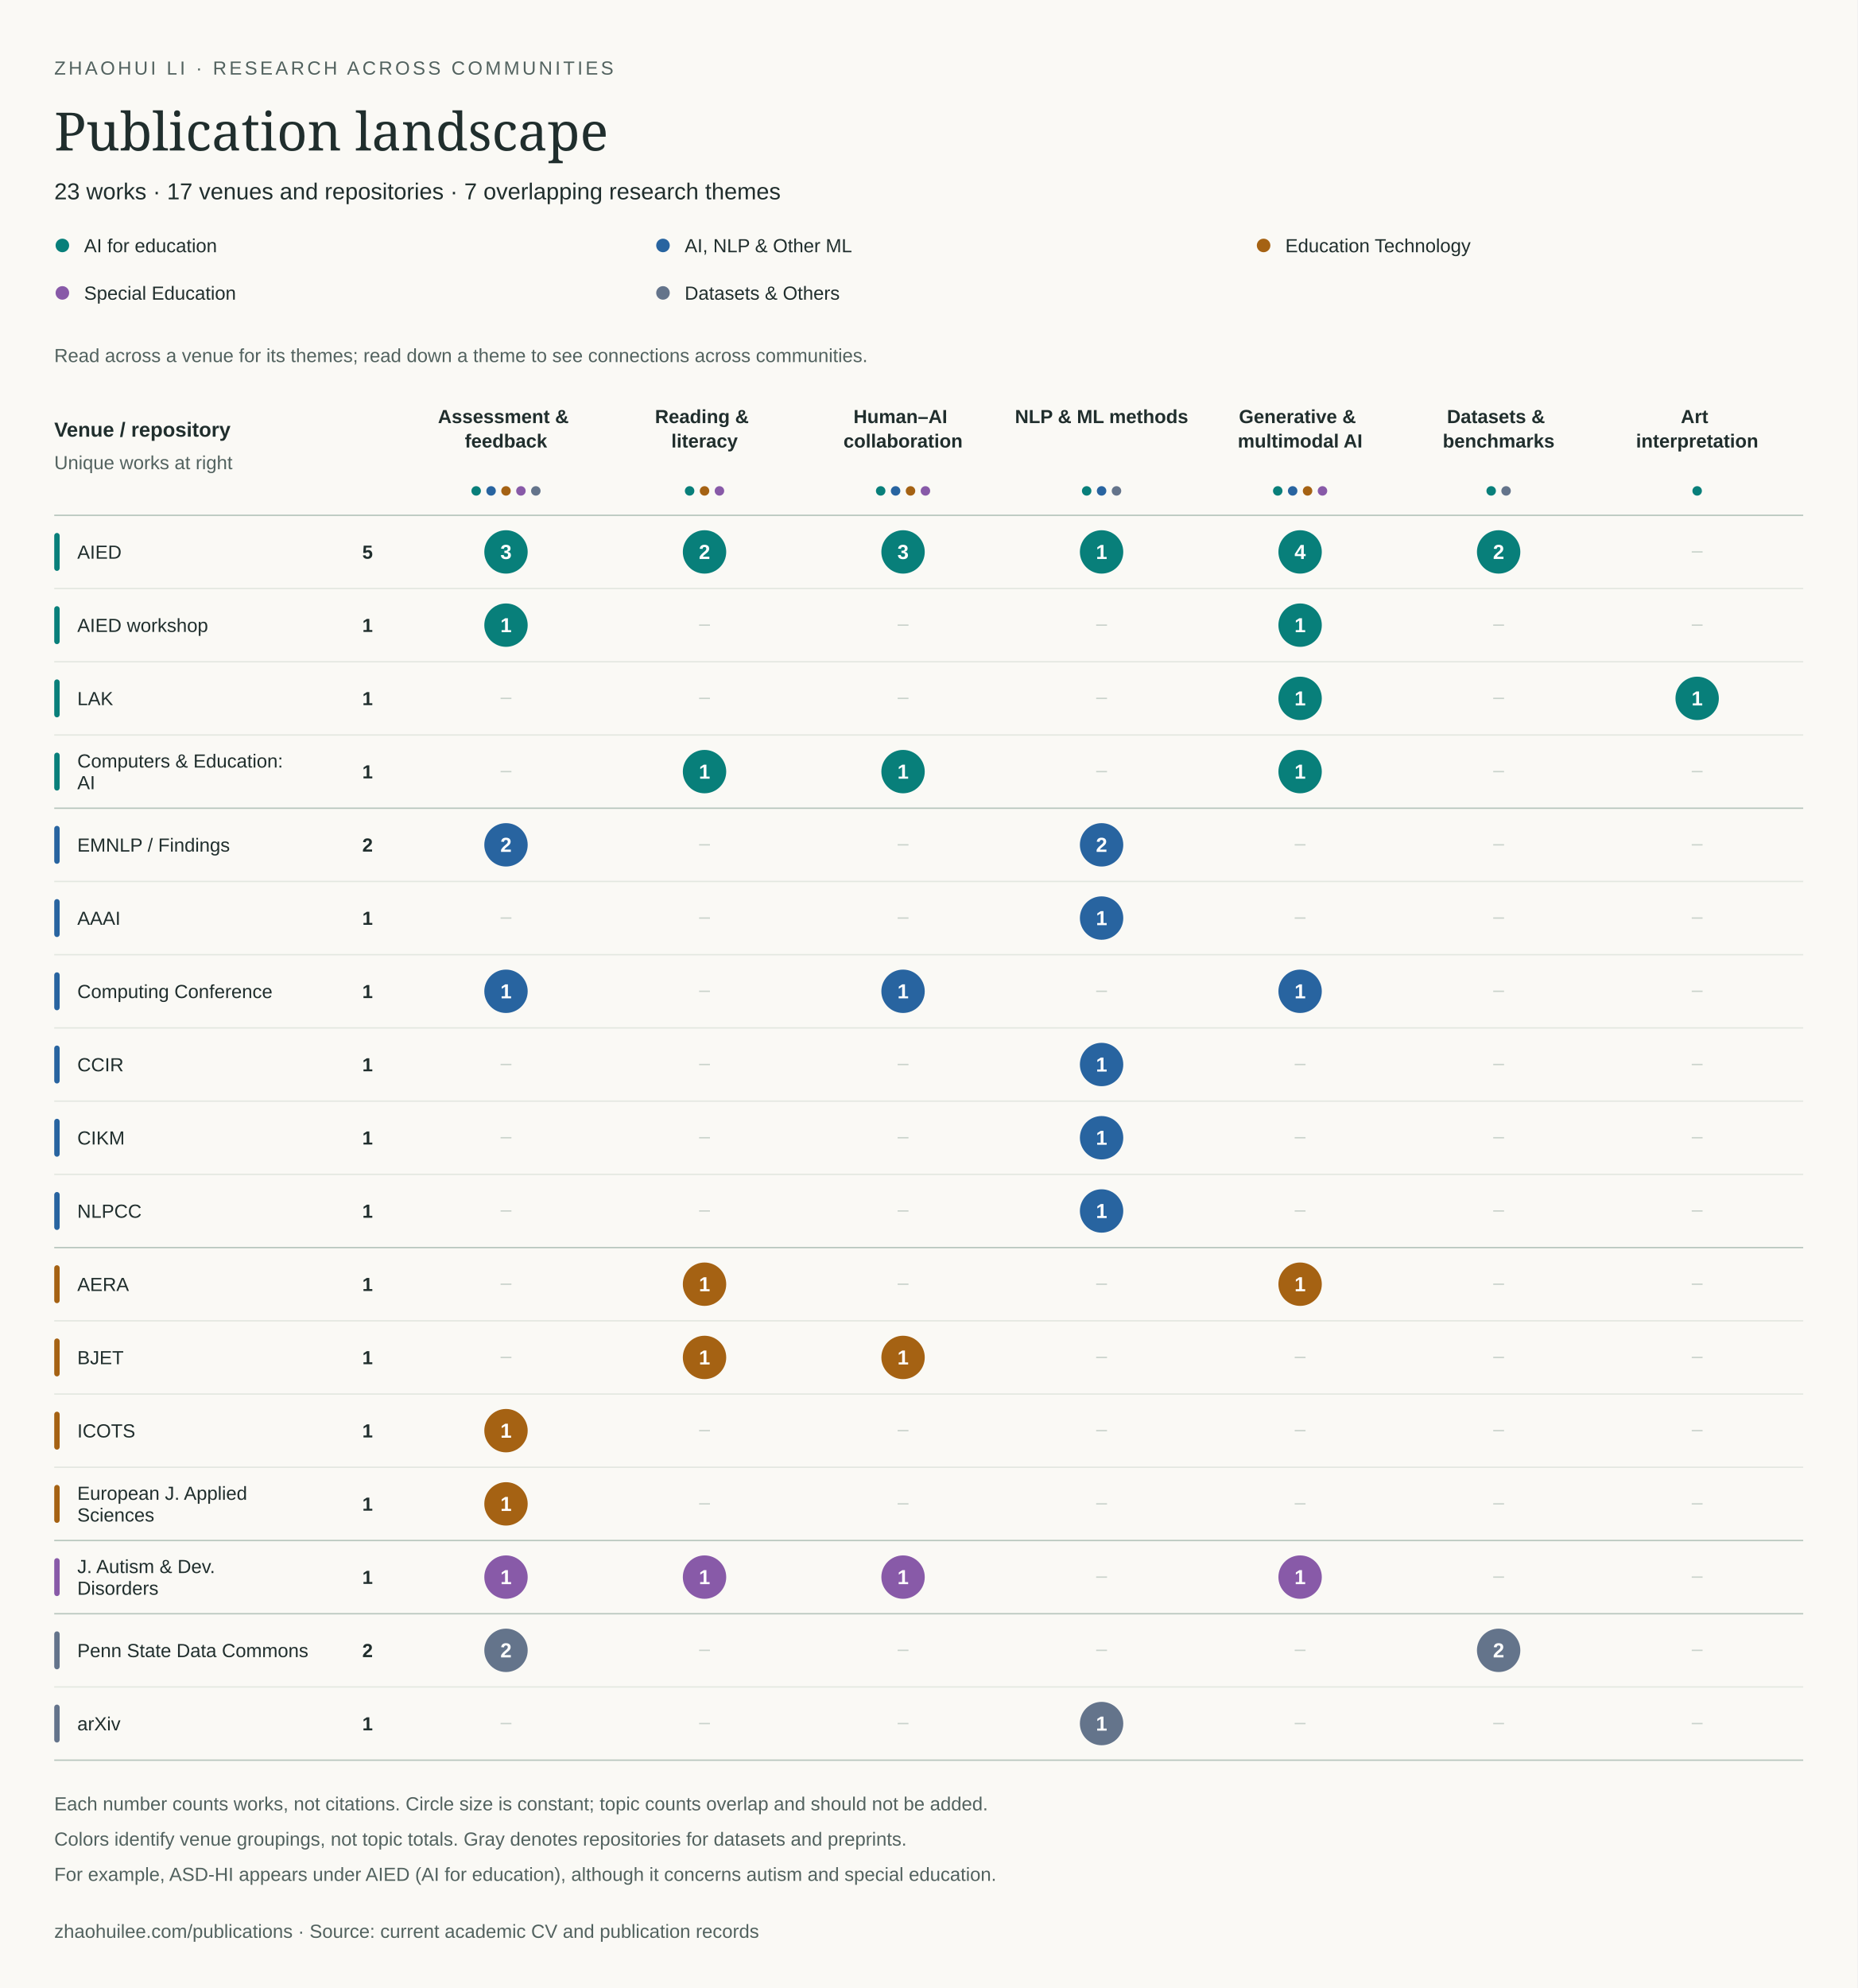
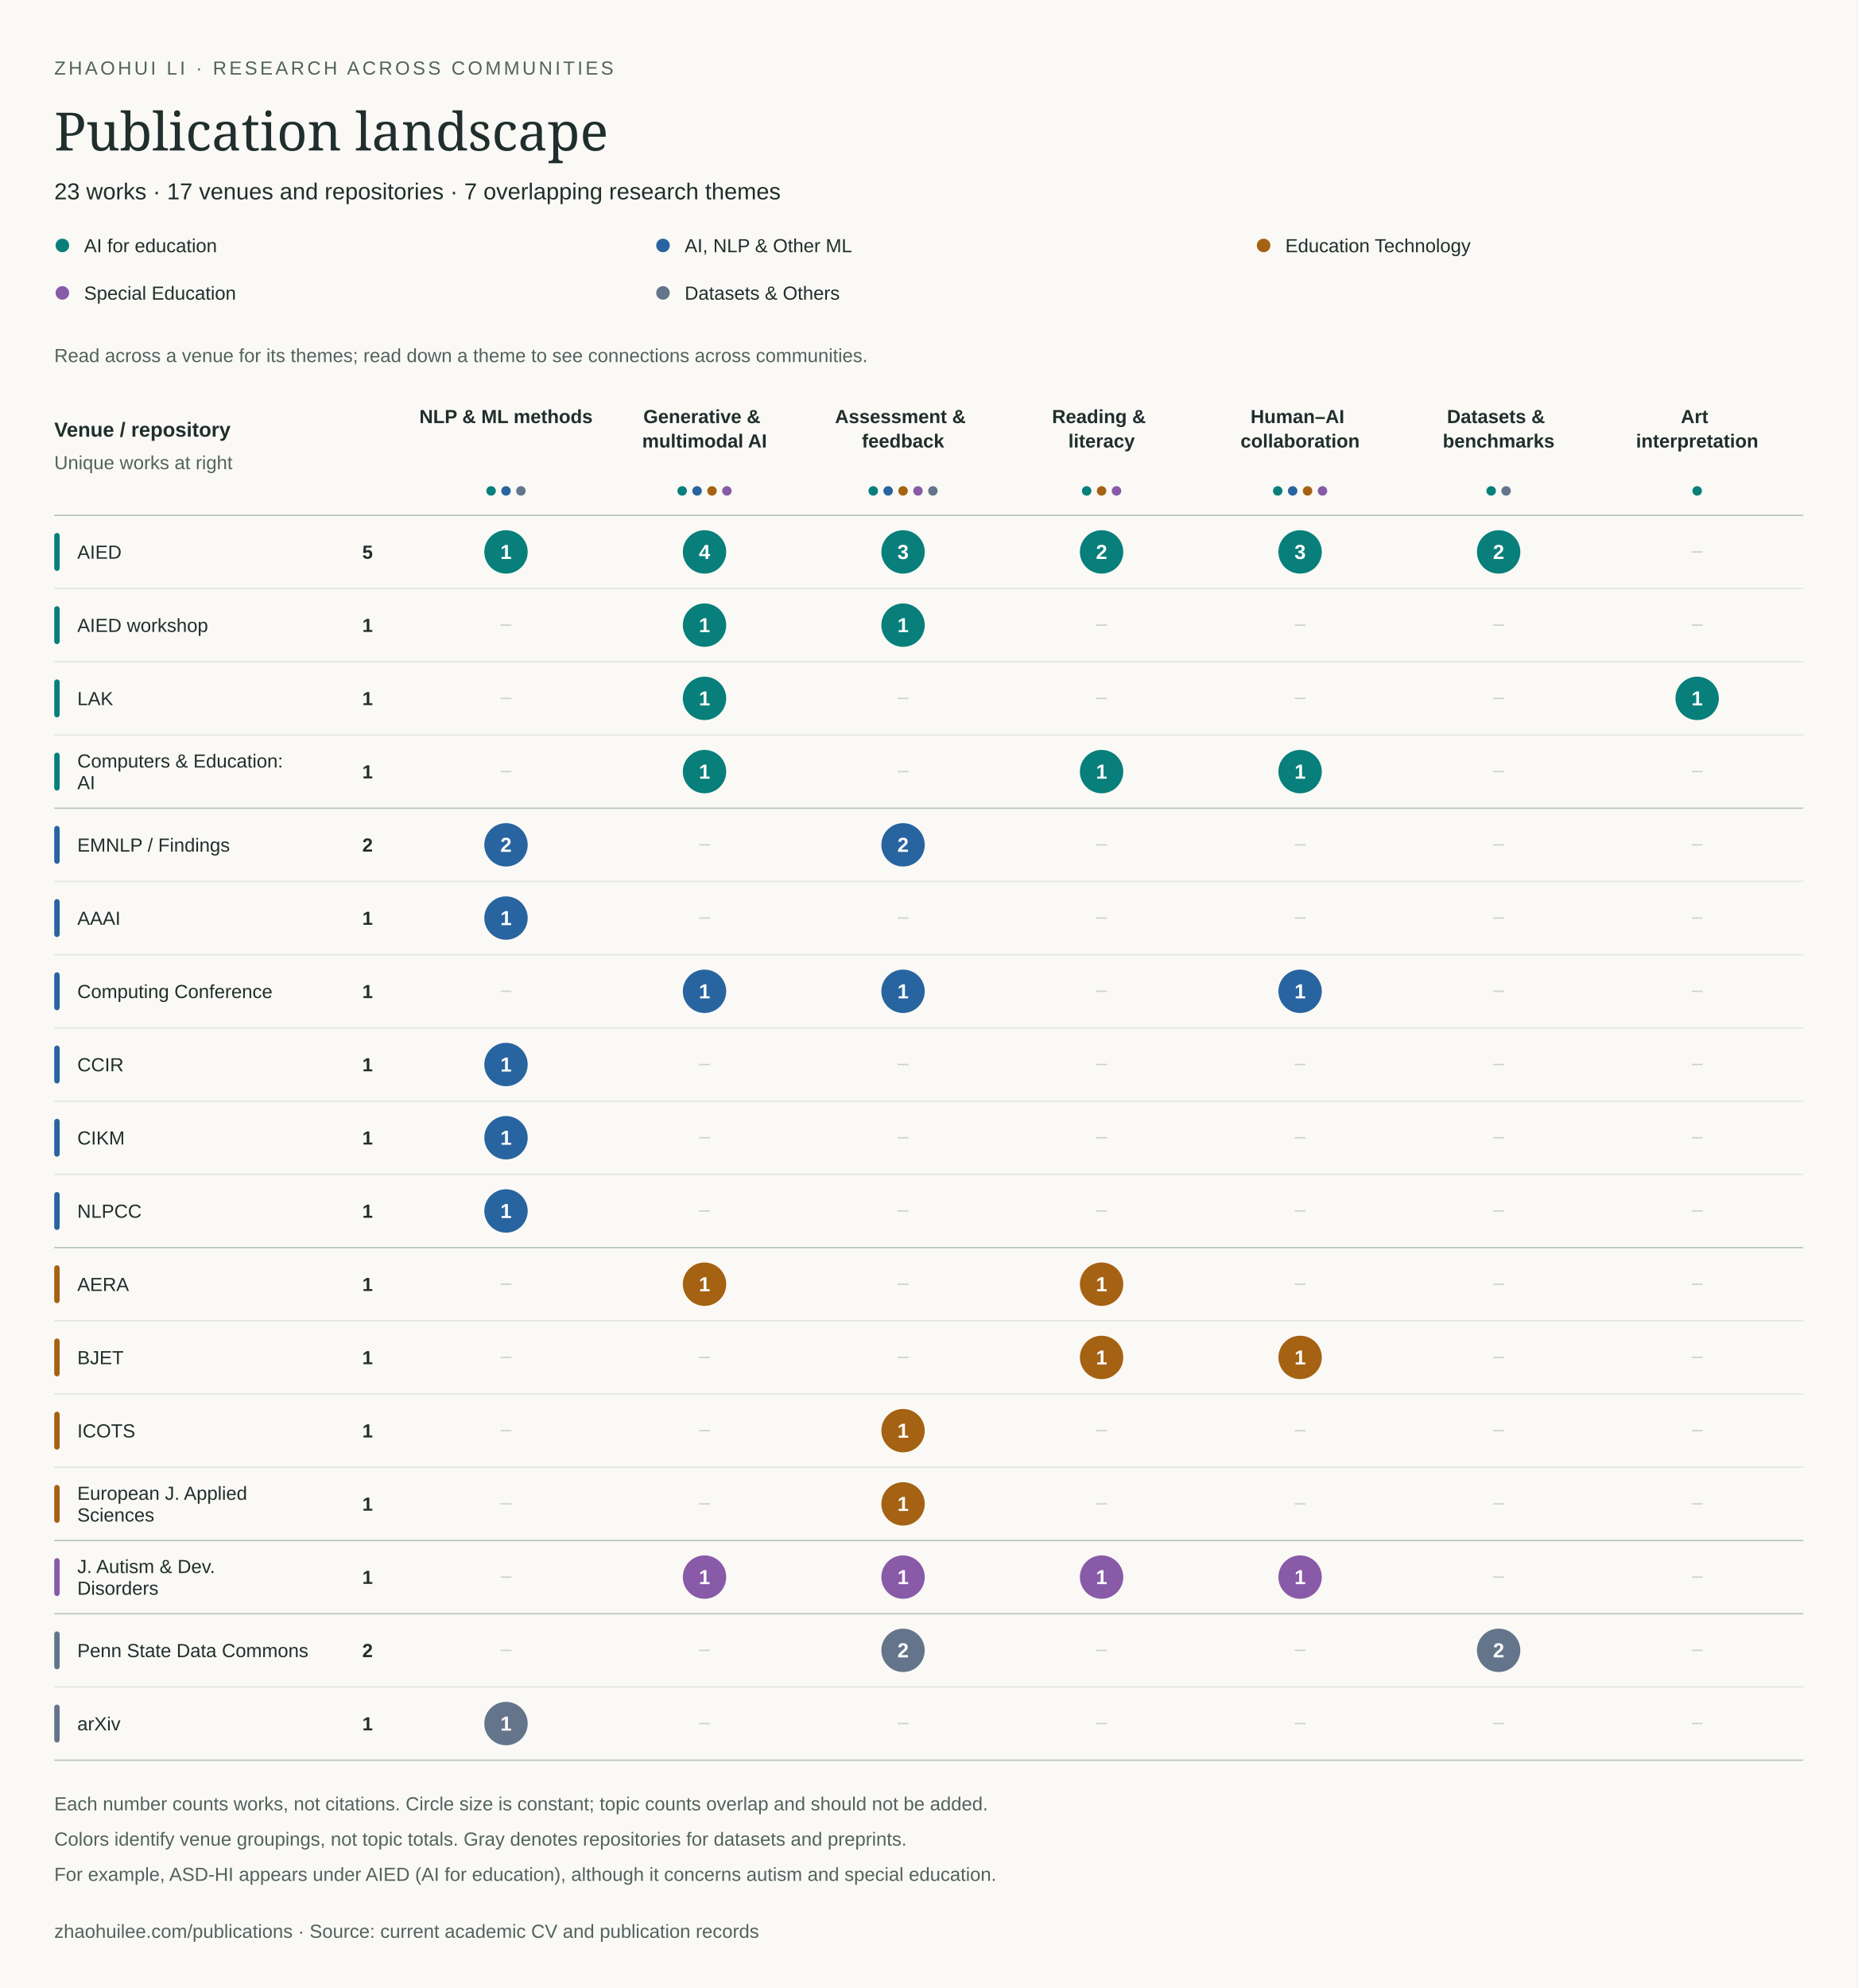
<svg xmlns="http://www.w3.org/2000/svg" width="1370" height="1466" viewBox="0 0 1370 1466" role="img" aria-labelledby="title description">
  <rect width="1370" height="1466" fill="#faf9f5" />
  <style>text{font-family:Arial,Helvetica,sans-serif;fill:#202e2d}.title{font-family:Georgia,serif;font-size:39px}.small{font-size:14px;fill:#52625f}.label{font-size:15px;font-weight:600}.count{fill:white;font-size:15px;font-weight:700;text-anchor:middle;dominant-baseline:central}</style>
  <text x="40" y="55" class="small" letter-spacing="2">ZHAOHUI LI · RESEARCH ACROSS COMMUNITIES</text>
  <text x="40" y="111" class="title">Publication landscape</text>
  <text x="40" y="147" font-size="17">23 works · 17 venues and repositories · 7 overlapping research themes</text>
  <circle cx="46" cy="181" r="5" fill="#087f7a" />
  <text x="62" y="186" font-size="14">AI for education</text>
  <circle cx="489" cy="181" r="5" fill="#2864a0" />
  <text x="505" y="186" font-size="14">AI, NLP &amp; Other ML</text>
  <circle cx="932" cy="181" r="5" fill="#a56213" />
  <text x="948" y="186" font-size="14">Education Technology</text>
  <circle cx="46" cy="216" r="5" fill="#885aa8" />
  <text x="62" y="221" font-size="14">Special Education</text>
  <circle cx="489" cy="216" r="5" fill="#64748b" />
  <text x="505" y="221" font-size="14">Datasets &amp; Others</text>
  <text x="40" y="267" class="small">Read across a venue for its themes; read down a theme to see connections across communities.</text>
  <text x="40" y="322" class="label">Venue / repository</text>
  <text x="40" y="346" class="small">Unique works at right</text>
  <text font-size="14" font-weight="600" text-anchor="middle">
-     <tspan x="373.214" y="312">Assessment &amp;</tspan>
-     <tspan x="373.214" y="330">feedback</tspan>
-   </text>
-   <circle cx="351.214" cy="362" r="3.5" fill="#087f7a" />
-   <circle cx="362.214" cy="362" r="3.5" fill="#2864a0" />
-   <circle cx="373.214" cy="362" r="3.5" fill="#a56213" />
-   <circle cx="384.214" cy="362" r="3.5" fill="#885aa8" />
-   <circle cx="395.214" cy="362" r="3.5" fill="#64748b" />
-   <text font-size="14" font-weight="600" text-anchor="middle">
-     <tspan x="519.643" y="312">Reading &amp;</tspan>
-     <tspan x="519.643" y="330">literacy</tspan>
-   </text>
-   <circle cx="508.643" cy="362" r="3.5" fill="#087f7a" />
-   <circle cx="519.643" cy="362" r="3.5" fill="#a56213" />
-   <circle cx="530.643" cy="362" r="3.5" fill="#885aa8" />
-   <text font-size="14" font-weight="600" text-anchor="middle">
-     <tspan x="666.071" y="312">Human–AI</tspan>
-     <tspan x="666.071" y="330">collaboration</tspan>
-   </text>
-   <circle cx="649.571" cy="362" r="3.5" fill="#087f7a" />
-   <circle cx="660.571" cy="362" r="3.5" fill="#2864a0" />
-   <circle cx="671.571" cy="362" r="3.5" fill="#a56213" />
-   <circle cx="682.571" cy="362" r="3.5" fill="#885aa8" />
-   <text font-size="14" font-weight="600" text-anchor="middle">
-     <tspan x="812.5" y="312">NLP &amp; ML methods</tspan>
+     <tspan x="373.214" y="312">NLP &amp; ML methods</tspan>
+   </text>
+   <circle cx="362.214" cy="362" r="3.5" fill="#087f7a" />
+   <circle cx="373.214" cy="362" r="3.5" fill="#2864a0" />
+   <circle cx="384.214" cy="362" r="3.5" fill="#64748b" />
+   <text font-size="14" font-weight="600" text-anchor="middle">
+     <tspan x="519.643" y="312">Generative &amp;</tspan>
+     <tspan x="519.643" y="330">multimodal AI</tspan>
+   </text>
+   <circle cx="503.143" cy="362" r="3.5" fill="#087f7a" />
+   <circle cx="514.143" cy="362" r="3.5" fill="#2864a0" />
+   <circle cx="525.143" cy="362" r="3.5" fill="#a56213" />
+   <circle cx="536.143" cy="362" r="3.5" fill="#885aa8" />
+   <text font-size="14" font-weight="600" text-anchor="middle">
+     <tspan x="666.071" y="312">Assessment &amp;</tspan>
+     <tspan x="666.071" y="330">feedback</tspan>
+   </text>
+   <circle cx="644.071" cy="362" r="3.5" fill="#087f7a" />
+   <circle cx="655.071" cy="362" r="3.5" fill="#2864a0" />
+   <circle cx="666.071" cy="362" r="3.5" fill="#a56213" />
+   <circle cx="677.071" cy="362" r="3.5" fill="#885aa8" />
+   <circle cx="688.071" cy="362" r="3.5" fill="#64748b" />
+   <text font-size="14" font-weight="600" text-anchor="middle">
+     <tspan x="812.5" y="312">Reading &amp;</tspan>
+     <tspan x="812.5" y="330">literacy</tspan>
  </text>
  <circle cx="801.5" cy="362" r="3.5" fill="#087f7a" />
-   <circle cx="812.5" cy="362" r="3.5" fill="#2864a0" />
-   <circle cx="823.5" cy="362" r="3.5" fill="#64748b" />
-   <text font-size="14" font-weight="600" text-anchor="middle">
-     <tspan x="958.929" y="312">Generative &amp;</tspan>
-     <tspan x="958.929" y="330">multimodal AI</tspan>
+   <circle cx="812.5" cy="362" r="3.5" fill="#a56213" />
+   <circle cx="823.5" cy="362" r="3.5" fill="#885aa8" />
+   <text font-size="14" font-weight="600" text-anchor="middle">
+     <tspan x="958.929" y="312">Human–AI</tspan>
+     <tspan x="958.929" y="330">collaboration</tspan>
  </text>
  <circle cx="942.429" cy="362" r="3.5" fill="#087f7a" />
  <circle cx="953.429" cy="362" r="3.5" fill="#2864a0" />
  <circle cx="964.429" cy="362" r="3.5" fill="#a56213" />
  <circle cx="975.429" cy="362" r="3.5" fill="#885aa8" />
  <text font-size="14" font-weight="600" text-anchor="middle">
    <tspan x="1105.357" y="312">Datasets &amp;</tspan>
    <tspan x="1105.357" y="330">benchmarks</tspan>
  </text>
  <circle cx="1099.857" cy="362" r="3.5" fill="#087f7a" />
  <circle cx="1110.857" cy="362" r="3.5" fill="#64748b" />
  <text font-size="14" font-weight="600" text-anchor="middle">
    <tspan x="1251.786" y="312">Art</tspan>
    <tspan x="1251.786" y="330">interpretation</tspan>
  </text>
  <circle cx="1251.786" cy="362" r="3.5" fill="#087f7a" />
  <line x1="40" y1="380" x2="1330" y2="380" stroke="#b6c5bc" />
  <rect x="40" y="393" width="4" height="28" rx="2" fill="#087f7a" />
  <text font-size="14">
    <tspan x="57" y="412.0">AIED</tspan>
  </text>
  <text x="275" y="412.0" text-anchor="end" font-size="14" font-weight="700">5</text>
  <circle cx="373.214" cy="407.0" r="16" fill="#087f7a" />
-   <text x="373.214" y="407.0" class="count">3</text>
+   <text x="373.214" y="407.0" class="count">1</text>
  <circle cx="519.643" cy="407.0" r="16" fill="#087f7a" />
-   <text x="519.643" y="407.0" class="count">2</text>
+   <text x="519.643" y="407.0" class="count">4</text>
  <circle cx="666.071" cy="407.0" r="16" fill="#087f7a" />
  <text x="666.071" y="407.0" class="count">3</text>
  <circle cx="812.5" cy="407.0" r="16" fill="#087f7a" />
-   <text x="812.5" y="407.0" class="count">1</text>
+   <text x="812.5" y="407.0" class="count">2</text>
  <circle cx="958.929" cy="407.0" r="16" fill="#087f7a" />
-   <text x="958.929" y="407.0" class="count">4</text>
+   <text x="958.929" y="407.0" class="count">3</text>
  <circle cx="1105.357" cy="407.0" r="16" fill="#087f7a" />
  <text x="1105.357" y="407.0" class="count">2</text>
  <line x1="1247.786" x2="1255.786" y1="407.0" y2="407.0" stroke="#c9d2cb" />
  <line x1="40" y1="434" x2="1330" y2="434" stroke="#e3e7e0" />
  <rect x="40" y="447" width="4" height="28" rx="2" fill="#087f7a" />
  <text font-size="14">
    <tspan x="57" y="466.0">AIED workshop</tspan>
  </text>
  <text x="275" y="466.0" text-anchor="end" font-size="14" font-weight="700">1</text>
-   <circle cx="373.214" cy="461.0" r="16" fill="#087f7a" />
-   <text x="373.214" y="461.0" class="count">1</text>
-   <line x1="515.643" x2="523.643" y1="461.0" y2="461.0" stroke="#c9d2cb" />
-   <line x1="662.071" x2="670.071" y1="461.0" y2="461.0" stroke="#c9d2cb" />
+   <line x1="369.214" x2="377.214" y1="461.0" y2="461.0" stroke="#c9d2cb" />
+   <circle cx="519.643" cy="461.0" r="16" fill="#087f7a" />
+   <text x="519.643" y="461.0" class="count">1</text>
+   <circle cx="666.071" cy="461.0" r="16" fill="#087f7a" />
+   <text x="666.071" y="461.0" class="count">1</text>
  <line x1="808.5" x2="816.5" y1="461.0" y2="461.0" stroke="#c9d2cb" />
-   <circle cx="958.929" cy="461.0" r="16" fill="#087f7a" />
-   <text x="958.929" y="461.0" class="count">1</text>
+   <line x1="954.929" x2="962.929" y1="461.0" y2="461.0" stroke="#c9d2cb" />
  <line x1="1101.357" x2="1109.357" y1="461.0" y2="461.0" stroke="#c9d2cb" />
  <line x1="1247.786" x2="1255.786" y1="461.0" y2="461.0" stroke="#c9d2cb" />
  <line x1="40" y1="488" x2="1330" y2="488" stroke="#e3e7e0" />
  <rect x="40" y="501" width="4" height="28" rx="2" fill="#087f7a" />
  <text font-size="14">
    <tspan x="57" y="520.0">LAK</tspan>
  </text>
  <text x="275" y="520.0" text-anchor="end" font-size="14" font-weight="700">1</text>
  <line x1="369.214" x2="377.214" y1="515.0" y2="515.0" stroke="#c9d2cb" />
-   <line x1="515.643" x2="523.643" y1="515.0" y2="515.0" stroke="#c9d2cb" />
+   <circle cx="519.643" cy="515.0" r="16" fill="#087f7a" />
+   <text x="519.643" y="515.0" class="count">1</text>
  <line x1="662.071" x2="670.071" y1="515.0" y2="515.0" stroke="#c9d2cb" />
  <line x1="808.5" x2="816.5" y1="515.0" y2="515.0" stroke="#c9d2cb" />
-   <circle cx="958.929" cy="515.0" r="16" fill="#087f7a" />
-   <text x="958.929" y="515.0" class="count">1</text>
+   <line x1="954.929" x2="962.929" y1="515.0" y2="515.0" stroke="#c9d2cb" />
  <line x1="1101.357" x2="1109.357" y1="515.0" y2="515.0" stroke="#c9d2cb" />
  <circle cx="1251.786" cy="515.0" r="16" fill="#087f7a" />
  <text x="1251.786" y="515.0" class="count">1</text>
  <line x1="40" y1="542" x2="1330" y2="542" stroke="#e3e7e0" />
  <rect x="40" y="555" width="4" height="28" rx="2" fill="#087f7a" />
  <text font-size="14">
    <tspan x="57" y="566.0">Computers &amp; Education:</tspan>
    <tspan x="57" y="582.0">AI</tspan>
  </text>
  <text x="275" y="574.0" text-anchor="end" font-size="14" font-weight="700">1</text>
  <line x1="369.214" x2="377.214" y1="569.0" y2="569.0" stroke="#c9d2cb" />
  <circle cx="519.643" cy="569.0" r="16" fill="#087f7a" />
  <text x="519.643" y="569.0" class="count">1</text>
-   <circle cx="666.071" cy="569.0" r="16" fill="#087f7a" />
-   <text x="666.071" y="569.0" class="count">1</text>
-   <line x1="808.5" x2="816.5" y1="569.0" y2="569.0" stroke="#c9d2cb" />
+   <line x1="662.071" x2="670.071" y1="569.0" y2="569.0" stroke="#c9d2cb" />
+   <circle cx="812.5" cy="569.0" r="16" fill="#087f7a" />
+   <text x="812.5" y="569.0" class="count">1</text>
  <circle cx="958.929" cy="569.0" r="16" fill="#087f7a" />
  <text x="958.929" y="569.0" class="count">1</text>
  <line x1="1101.357" x2="1109.357" y1="569.0" y2="569.0" stroke="#c9d2cb" />
  <line x1="1247.786" x2="1255.786" y1="569.0" y2="569.0" stroke="#c9d2cb" />
  <line x1="40" y1="596" x2="1330" y2="596" stroke="#b6c5bc" />
  <rect x="40" y="609" width="4" height="28" rx="2" fill="#2864a0" />
  <text font-size="14">
    <tspan x="57" y="628.0">EMNLP / Findings</tspan>
  </text>
  <text x="275" y="628.0" text-anchor="end" font-size="14" font-weight="700">2</text>
  <circle cx="373.214" cy="623.0" r="16" fill="#2864a0" />
  <text x="373.214" y="623.0" class="count">2</text>
  <line x1="515.643" x2="523.643" y1="623.0" y2="623.0" stroke="#c9d2cb" />
-   <line x1="662.071" x2="670.071" y1="623.0" y2="623.0" stroke="#c9d2cb" />
-   <circle cx="812.5" cy="623.0" r="16" fill="#2864a0" />
-   <text x="812.5" y="623.0" class="count">2</text>
+   <circle cx="666.071" cy="623.0" r="16" fill="#2864a0" />
+   <text x="666.071" y="623.0" class="count">2</text>
+   <line x1="808.5" x2="816.5" y1="623.0" y2="623.0" stroke="#c9d2cb" />
  <line x1="954.929" x2="962.929" y1="623.0" y2="623.0" stroke="#c9d2cb" />
  <line x1="1101.357" x2="1109.357" y1="623.0" y2="623.0" stroke="#c9d2cb" />
  <line x1="1247.786" x2="1255.786" y1="623.0" y2="623.0" stroke="#c9d2cb" />
  <line x1="40" y1="650" x2="1330" y2="650" stroke="#e3e7e0" />
  <rect x="40" y="663" width="4" height="28" rx="2" fill="#2864a0" />
  <text font-size="14">
    <tspan x="57" y="682.0">AAAI</tspan>
  </text>
  <text x="275" y="682.0" text-anchor="end" font-size="14" font-weight="700">1</text>
-   <line x1="369.214" x2="377.214" y1="677.0" y2="677.0" stroke="#c9d2cb" />
+   <circle cx="373.214" cy="677.0" r="16" fill="#2864a0" />
+   <text x="373.214" y="677.0" class="count">1</text>
  <line x1="515.643" x2="523.643" y1="677.0" y2="677.0" stroke="#c9d2cb" />
  <line x1="662.071" x2="670.071" y1="677.0" y2="677.0" stroke="#c9d2cb" />
-   <circle cx="812.5" cy="677.0" r="16" fill="#2864a0" />
-   <text x="812.5" y="677.0" class="count">1</text>
+   <line x1="808.5" x2="816.5" y1="677.0" y2="677.0" stroke="#c9d2cb" />
  <line x1="954.929" x2="962.929" y1="677.0" y2="677.0" stroke="#c9d2cb" />
  <line x1="1101.357" x2="1109.357" y1="677.0" y2="677.0" stroke="#c9d2cb" />
  <line x1="1247.786" x2="1255.786" y1="677.0" y2="677.0" stroke="#c9d2cb" />
  <line x1="40" y1="704" x2="1330" y2="704" stroke="#e3e7e0" />
  <rect x="40" y="717" width="4" height="28" rx="2" fill="#2864a0" />
  <text font-size="14">
    <tspan x="57" y="736.0">Computing Conference</tspan>
  </text>
  <text x="275" y="736.0" text-anchor="end" font-size="14" font-weight="700">1</text>
-   <circle cx="373.214" cy="731.0" r="16" fill="#2864a0" />
-   <text x="373.214" y="731.0" class="count">1</text>
-   <line x1="515.643" x2="523.643" y1="731.0" y2="731.0" stroke="#c9d2cb" />
+   <line x1="369.214" x2="377.214" y1="731.0" y2="731.0" stroke="#c9d2cb" />
+   <circle cx="519.643" cy="731.0" r="16" fill="#2864a0" />
+   <text x="519.643" y="731.0" class="count">1</text>
  <circle cx="666.071" cy="731.0" r="16" fill="#2864a0" />
  <text x="666.071" y="731.0" class="count">1</text>
  <line x1="808.5" x2="816.5" y1="731.0" y2="731.0" stroke="#c9d2cb" />
  <circle cx="958.929" cy="731.0" r="16" fill="#2864a0" />
  <text x="958.929" y="731.0" class="count">1</text>
  <line x1="1101.357" x2="1109.357" y1="731.0" y2="731.0" stroke="#c9d2cb" />
  <line x1="1247.786" x2="1255.786" y1="731.0" y2="731.0" stroke="#c9d2cb" />
  <line x1="40" y1="758" x2="1330" y2="758" stroke="#e3e7e0" />
  <rect x="40" y="771" width="4" height="28" rx="2" fill="#2864a0" />
  <text font-size="14">
    <tspan x="57" y="790.0">CCIR</tspan>
  </text>
  <text x="275" y="790.0" text-anchor="end" font-size="14" font-weight="700">1</text>
-   <line x1="369.214" x2="377.214" y1="785.0" y2="785.0" stroke="#c9d2cb" />
+   <circle cx="373.214" cy="785.0" r="16" fill="#2864a0" />
+   <text x="373.214" y="785.0" class="count">1</text>
  <line x1="515.643" x2="523.643" y1="785.0" y2="785.0" stroke="#c9d2cb" />
  <line x1="662.071" x2="670.071" y1="785.0" y2="785.0" stroke="#c9d2cb" />
-   <circle cx="812.5" cy="785.0" r="16" fill="#2864a0" />
-   <text x="812.5" y="785.0" class="count">1</text>
+   <line x1="808.5" x2="816.5" y1="785.0" y2="785.0" stroke="#c9d2cb" />
  <line x1="954.929" x2="962.929" y1="785.0" y2="785.0" stroke="#c9d2cb" />
  <line x1="1101.357" x2="1109.357" y1="785.0" y2="785.0" stroke="#c9d2cb" />
  <line x1="1247.786" x2="1255.786" y1="785.0" y2="785.0" stroke="#c9d2cb" />
  <line x1="40" y1="812" x2="1330" y2="812" stroke="#e3e7e0" />
  <rect x="40" y="825" width="4" height="28" rx="2" fill="#2864a0" />
  <text font-size="14">
    <tspan x="57" y="844.0">CIKM</tspan>
  </text>
  <text x="275" y="844.0" text-anchor="end" font-size="14" font-weight="700">1</text>
-   <line x1="369.214" x2="377.214" y1="839.0" y2="839.0" stroke="#c9d2cb" />
+   <circle cx="373.214" cy="839.0" r="16" fill="#2864a0" />
+   <text x="373.214" y="839.0" class="count">1</text>
  <line x1="515.643" x2="523.643" y1="839.0" y2="839.0" stroke="#c9d2cb" />
  <line x1="662.071" x2="670.071" y1="839.0" y2="839.0" stroke="#c9d2cb" />
-   <circle cx="812.5" cy="839.0" r="16" fill="#2864a0" />
-   <text x="812.5" y="839.0" class="count">1</text>
+   <line x1="808.5" x2="816.5" y1="839.0" y2="839.0" stroke="#c9d2cb" />
  <line x1="954.929" x2="962.929" y1="839.0" y2="839.0" stroke="#c9d2cb" />
  <line x1="1101.357" x2="1109.357" y1="839.0" y2="839.0" stroke="#c9d2cb" />
  <line x1="1247.786" x2="1255.786" y1="839.0" y2="839.0" stroke="#c9d2cb" />
  <line x1="40" y1="866" x2="1330" y2="866" stroke="#e3e7e0" />
  <rect x="40" y="879" width="4" height="28" rx="2" fill="#2864a0" />
  <text font-size="14">
    <tspan x="57" y="898.0">NLPCC</tspan>
  </text>
  <text x="275" y="898.0" text-anchor="end" font-size="14" font-weight="700">1</text>
-   <line x1="369.214" x2="377.214" y1="893.0" y2="893.0" stroke="#c9d2cb" />
+   <circle cx="373.214" cy="893.0" r="16" fill="#2864a0" />
+   <text x="373.214" y="893.0" class="count">1</text>
  <line x1="515.643" x2="523.643" y1="893.0" y2="893.0" stroke="#c9d2cb" />
  <line x1="662.071" x2="670.071" y1="893.0" y2="893.0" stroke="#c9d2cb" />
-   <circle cx="812.5" cy="893.0" r="16" fill="#2864a0" />
-   <text x="812.5" y="893.0" class="count">1</text>
+   <line x1="808.5" x2="816.5" y1="893.0" y2="893.0" stroke="#c9d2cb" />
  <line x1="954.929" x2="962.929" y1="893.0" y2="893.0" stroke="#c9d2cb" />
  <line x1="1101.357" x2="1109.357" y1="893.0" y2="893.0" stroke="#c9d2cb" />
  <line x1="1247.786" x2="1255.786" y1="893.0" y2="893.0" stroke="#c9d2cb" />
  <line x1="40" y1="920" x2="1330" y2="920" stroke="#b6c5bc" />
  <rect x="40" y="933" width="4" height="28" rx="2" fill="#a56213" />
  <text font-size="14">
    <tspan x="57" y="952.0">AERA</tspan>
  </text>
  <text x="275" y="952.0" text-anchor="end" font-size="14" font-weight="700">1</text>
  <line x1="369.214" x2="377.214" y1="947.0" y2="947.0" stroke="#c9d2cb" />
  <circle cx="519.643" cy="947.0" r="16" fill="#a56213" />
  <text x="519.643" y="947.0" class="count">1</text>
  <line x1="662.071" x2="670.071" y1="947.0" y2="947.0" stroke="#c9d2cb" />
-   <line x1="808.5" x2="816.5" y1="947.0" y2="947.0" stroke="#c9d2cb" />
-   <circle cx="958.929" cy="947.0" r="16" fill="#a56213" />
-   <text x="958.929" y="947.0" class="count">1</text>
+   <circle cx="812.5" cy="947.0" r="16" fill="#a56213" />
+   <text x="812.5" y="947.0" class="count">1</text>
+   <line x1="954.929" x2="962.929" y1="947.0" y2="947.0" stroke="#c9d2cb" />
  <line x1="1101.357" x2="1109.357" y1="947.0" y2="947.0" stroke="#c9d2cb" />
  <line x1="1247.786" x2="1255.786" y1="947.0" y2="947.0" stroke="#c9d2cb" />
  <line x1="40" y1="974" x2="1330" y2="974" stroke="#e3e7e0" />
  <rect x="40" y="987" width="4" height="28" rx="2" fill="#a56213" />
  <text font-size="14">
    <tspan x="57" y="1006.0">BJET</tspan>
  </text>
  <text x="275" y="1006.0" text-anchor="end" font-size="14" font-weight="700">1</text>
  <line x1="369.214" x2="377.214" y1="1001.0" y2="1001.0" stroke="#c9d2cb" />
-   <circle cx="519.643" cy="1001.0" r="16" fill="#a56213" />
-   <text x="519.643" y="1001.0" class="count">1</text>
-   <circle cx="666.071" cy="1001.0" r="16" fill="#a56213" />
-   <text x="666.071" y="1001.0" class="count">1</text>
-   <line x1="808.5" x2="816.5" y1="1001.0" y2="1001.0" stroke="#c9d2cb" />
-   <line x1="954.929" x2="962.929" y1="1001.0" y2="1001.0" stroke="#c9d2cb" />
+   <line x1="515.643" x2="523.643" y1="1001.0" y2="1001.0" stroke="#c9d2cb" />
+   <line x1="662.071" x2="670.071" y1="1001.0" y2="1001.0" stroke="#c9d2cb" />
+   <circle cx="812.5" cy="1001.0" r="16" fill="#a56213" />
+   <text x="812.5" y="1001.0" class="count">1</text>
+   <circle cx="958.929" cy="1001.0" r="16" fill="#a56213" />
+   <text x="958.929" y="1001.0" class="count">1</text>
  <line x1="1101.357" x2="1109.357" y1="1001.0" y2="1001.0" stroke="#c9d2cb" />
  <line x1="1247.786" x2="1255.786" y1="1001.0" y2="1001.0" stroke="#c9d2cb" />
  <line x1="40" y1="1028" x2="1330" y2="1028" stroke="#e3e7e0" />
  <rect x="40" y="1041" width="4" height="28" rx="2" fill="#a56213" />
  <text font-size="14">
    <tspan x="57" y="1060.0">ICOTS</tspan>
  </text>
  <text x="275" y="1060.0" text-anchor="end" font-size="14" font-weight="700">1</text>
-   <circle cx="373.214" cy="1055.0" r="16" fill="#a56213" />
-   <text x="373.214" y="1055.0" class="count">1</text>
+   <line x1="369.214" x2="377.214" y1="1055.0" y2="1055.0" stroke="#c9d2cb" />
  <line x1="515.643" x2="523.643" y1="1055.0" y2="1055.0" stroke="#c9d2cb" />
-   <line x1="662.071" x2="670.071" y1="1055.0" y2="1055.0" stroke="#c9d2cb" />
+   <circle cx="666.071" cy="1055.0" r="16" fill="#a56213" />
+   <text x="666.071" y="1055.0" class="count">1</text>
  <line x1="808.5" x2="816.5" y1="1055.0" y2="1055.0" stroke="#c9d2cb" />
  <line x1="954.929" x2="962.929" y1="1055.0" y2="1055.0" stroke="#c9d2cb" />
  <line x1="1101.357" x2="1109.357" y1="1055.0" y2="1055.0" stroke="#c9d2cb" />
  <line x1="1247.786" x2="1255.786" y1="1055.0" y2="1055.0" stroke="#c9d2cb" />
  <line x1="40" y1="1082" x2="1330" y2="1082" stroke="#e3e7e0" />
  <rect x="40" y="1095" width="4" height="28" rx="2" fill="#a56213" />
  <text font-size="14">
    <tspan x="57" y="1106.0">European J. Applied</tspan>
    <tspan x="57" y="1122.0">Sciences</tspan>
  </text>
  <text x="275" y="1114.0" text-anchor="end" font-size="14" font-weight="700">1</text>
-   <circle cx="373.214" cy="1109.0" r="16" fill="#a56213" />
-   <text x="373.214" y="1109.0" class="count">1</text>
+   <line x1="369.214" x2="377.214" y1="1109.0" y2="1109.0" stroke="#c9d2cb" />
  <line x1="515.643" x2="523.643" y1="1109.0" y2="1109.0" stroke="#c9d2cb" />
-   <line x1="662.071" x2="670.071" y1="1109.0" y2="1109.0" stroke="#c9d2cb" />
+   <circle cx="666.071" cy="1109.0" r="16" fill="#a56213" />
+   <text x="666.071" y="1109.0" class="count">1</text>
  <line x1="808.5" x2="816.5" y1="1109.0" y2="1109.0" stroke="#c9d2cb" />
  <line x1="954.929" x2="962.929" y1="1109.0" y2="1109.0" stroke="#c9d2cb" />
  <line x1="1101.357" x2="1109.357" y1="1109.0" y2="1109.0" stroke="#c9d2cb" />
  <line x1="1247.786" x2="1255.786" y1="1109.0" y2="1109.0" stroke="#c9d2cb" />
  <line x1="40" y1="1136" x2="1330" y2="1136" stroke="#b6c5bc" />
  <rect x="40" y="1149" width="4" height="28" rx="2" fill="#885aa8" />
  <text font-size="14">
    <tspan x="57" y="1160.0">J. Autism &amp; Dev.</tspan>
    <tspan x="57" y="1176.0">Disorders</tspan>
  </text>
  <text x="275" y="1168.0" text-anchor="end" font-size="14" font-weight="700">1</text>
-   <circle cx="373.214" cy="1163.0" r="16" fill="#885aa8" />
-   <text x="373.214" y="1163.0" class="count">1</text>
+   <line x1="369.214" x2="377.214" y1="1163.0" y2="1163.0" stroke="#c9d2cb" />
  <circle cx="519.643" cy="1163.0" r="16" fill="#885aa8" />
  <text x="519.643" y="1163.0" class="count">1</text>
  <circle cx="666.071" cy="1163.0" r="16" fill="#885aa8" />
  <text x="666.071" y="1163.0" class="count">1</text>
-   <line x1="808.5" x2="816.5" y1="1163.0" y2="1163.0" stroke="#c9d2cb" />
+   <circle cx="812.5" cy="1163.0" r="16" fill="#885aa8" />
+   <text x="812.5" y="1163.0" class="count">1</text>
  <circle cx="958.929" cy="1163.0" r="16" fill="#885aa8" />
  <text x="958.929" y="1163.0" class="count">1</text>
  <line x1="1101.357" x2="1109.357" y1="1163.0" y2="1163.0" stroke="#c9d2cb" />
  <line x1="1247.786" x2="1255.786" y1="1163.0" y2="1163.0" stroke="#c9d2cb" />
  <line x1="40" y1="1190" x2="1330" y2="1190" stroke="#b6c5bc" />
  <rect x="40" y="1203" width="4" height="28" rx="2" fill="#64748b" />
  <text font-size="14">
    <tspan x="57" y="1222.0">Penn State Data Commons</tspan>
  </text>
  <text x="275" y="1222.0" text-anchor="end" font-size="14" font-weight="700">2</text>
-   <circle cx="373.214" cy="1217.0" r="16" fill="#64748b" />
-   <text x="373.214" y="1217.0" class="count">2</text>
+   <line x1="369.214" x2="377.214" y1="1217.0" y2="1217.0" stroke="#c9d2cb" />
  <line x1="515.643" x2="523.643" y1="1217.0" y2="1217.0" stroke="#c9d2cb" />
-   <line x1="662.071" x2="670.071" y1="1217.0" y2="1217.0" stroke="#c9d2cb" />
+   <circle cx="666.071" cy="1217.0" r="16" fill="#64748b" />
+   <text x="666.071" y="1217.0" class="count">2</text>
  <line x1="808.5" x2="816.5" y1="1217.0" y2="1217.0" stroke="#c9d2cb" />
  <line x1="954.929" x2="962.929" y1="1217.0" y2="1217.0" stroke="#c9d2cb" />
  <circle cx="1105.357" cy="1217.0" r="16" fill="#64748b" />
  <text x="1105.357" y="1217.0" class="count">2</text>
  <line x1="1247.786" x2="1255.786" y1="1217.0" y2="1217.0" stroke="#c9d2cb" />
  <line x1="40" y1="1244" x2="1330" y2="1244" stroke="#e3e7e0" />
  <rect x="40" y="1257" width="4" height="28" rx="2" fill="#64748b" />
  <text font-size="14">
    <tspan x="57" y="1276.0">arXiv</tspan>
  </text>
  <text x="275" y="1276.0" text-anchor="end" font-size="14" font-weight="700">1</text>
-   <line x1="369.214" x2="377.214" y1="1271.0" y2="1271.0" stroke="#c9d2cb" />
+   <circle cx="373.214" cy="1271.0" r="16" fill="#64748b" />
+   <text x="373.214" y="1271.0" class="count">1</text>
  <line x1="515.643" x2="523.643" y1="1271.0" y2="1271.0" stroke="#c9d2cb" />
  <line x1="662.071" x2="670.071" y1="1271.0" y2="1271.0" stroke="#c9d2cb" />
-   <circle cx="812.5" cy="1271.0" r="16" fill="#64748b" />
-   <text x="812.5" y="1271.0" class="count">1</text>
+   <line x1="808.5" x2="816.5" y1="1271.0" y2="1271.0" stroke="#c9d2cb" />
  <line x1="954.929" x2="962.929" y1="1271.0" y2="1271.0" stroke="#c9d2cb" />
  <line x1="1101.357" x2="1109.357" y1="1271.0" y2="1271.0" stroke="#c9d2cb" />
  <line x1="1247.786" x2="1255.786" y1="1271.0" y2="1271.0" stroke="#c9d2cb" />
  <line x1="40" y1="1298" x2="1330" y2="1298" stroke="#b6c5bc" />
  <text x="40" y="1335" class="small">Each number counts works, not citations. Circle size is constant; topic counts overlap and should not be added.</text>
  <text x="40" y="1361" class="small">Colors identify venue groupings, not topic totals. Gray denotes repositories for datasets and preprints.</text>
  <text x="40" y="1387" class="small">For example, ASD-HI appears under AIED (AI for education), although it concerns autism and special education.</text>
  <text x="40" y="1429" class="small">zhaohuilee.com/publications · Source: current academic CV and publication records</text>
</svg>
